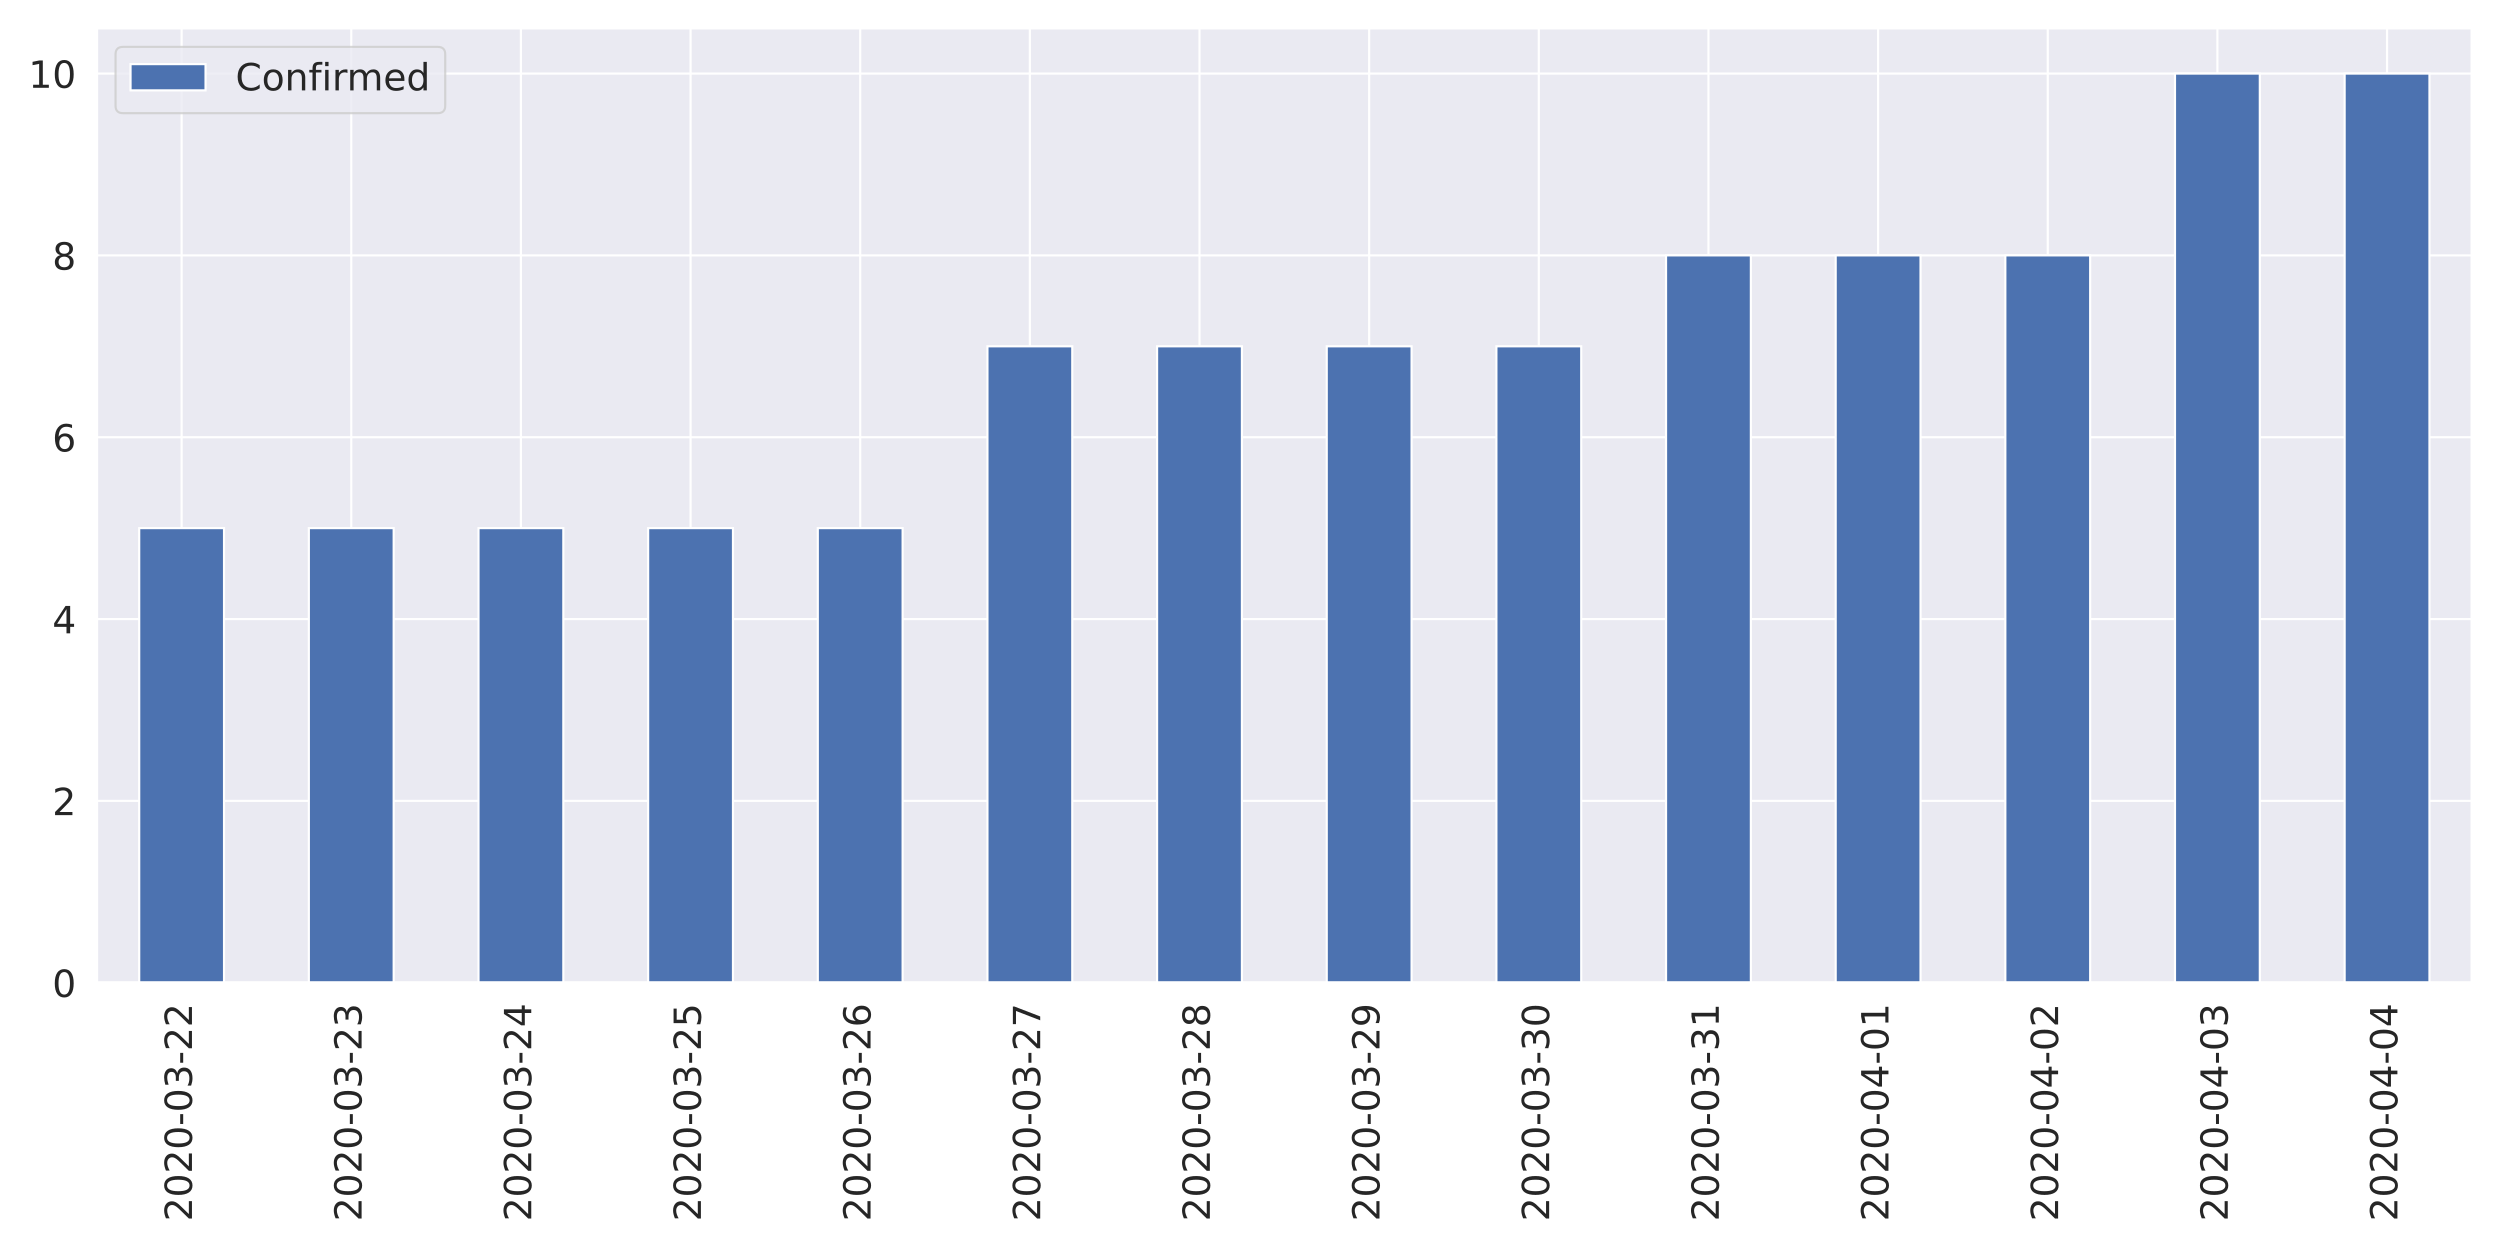
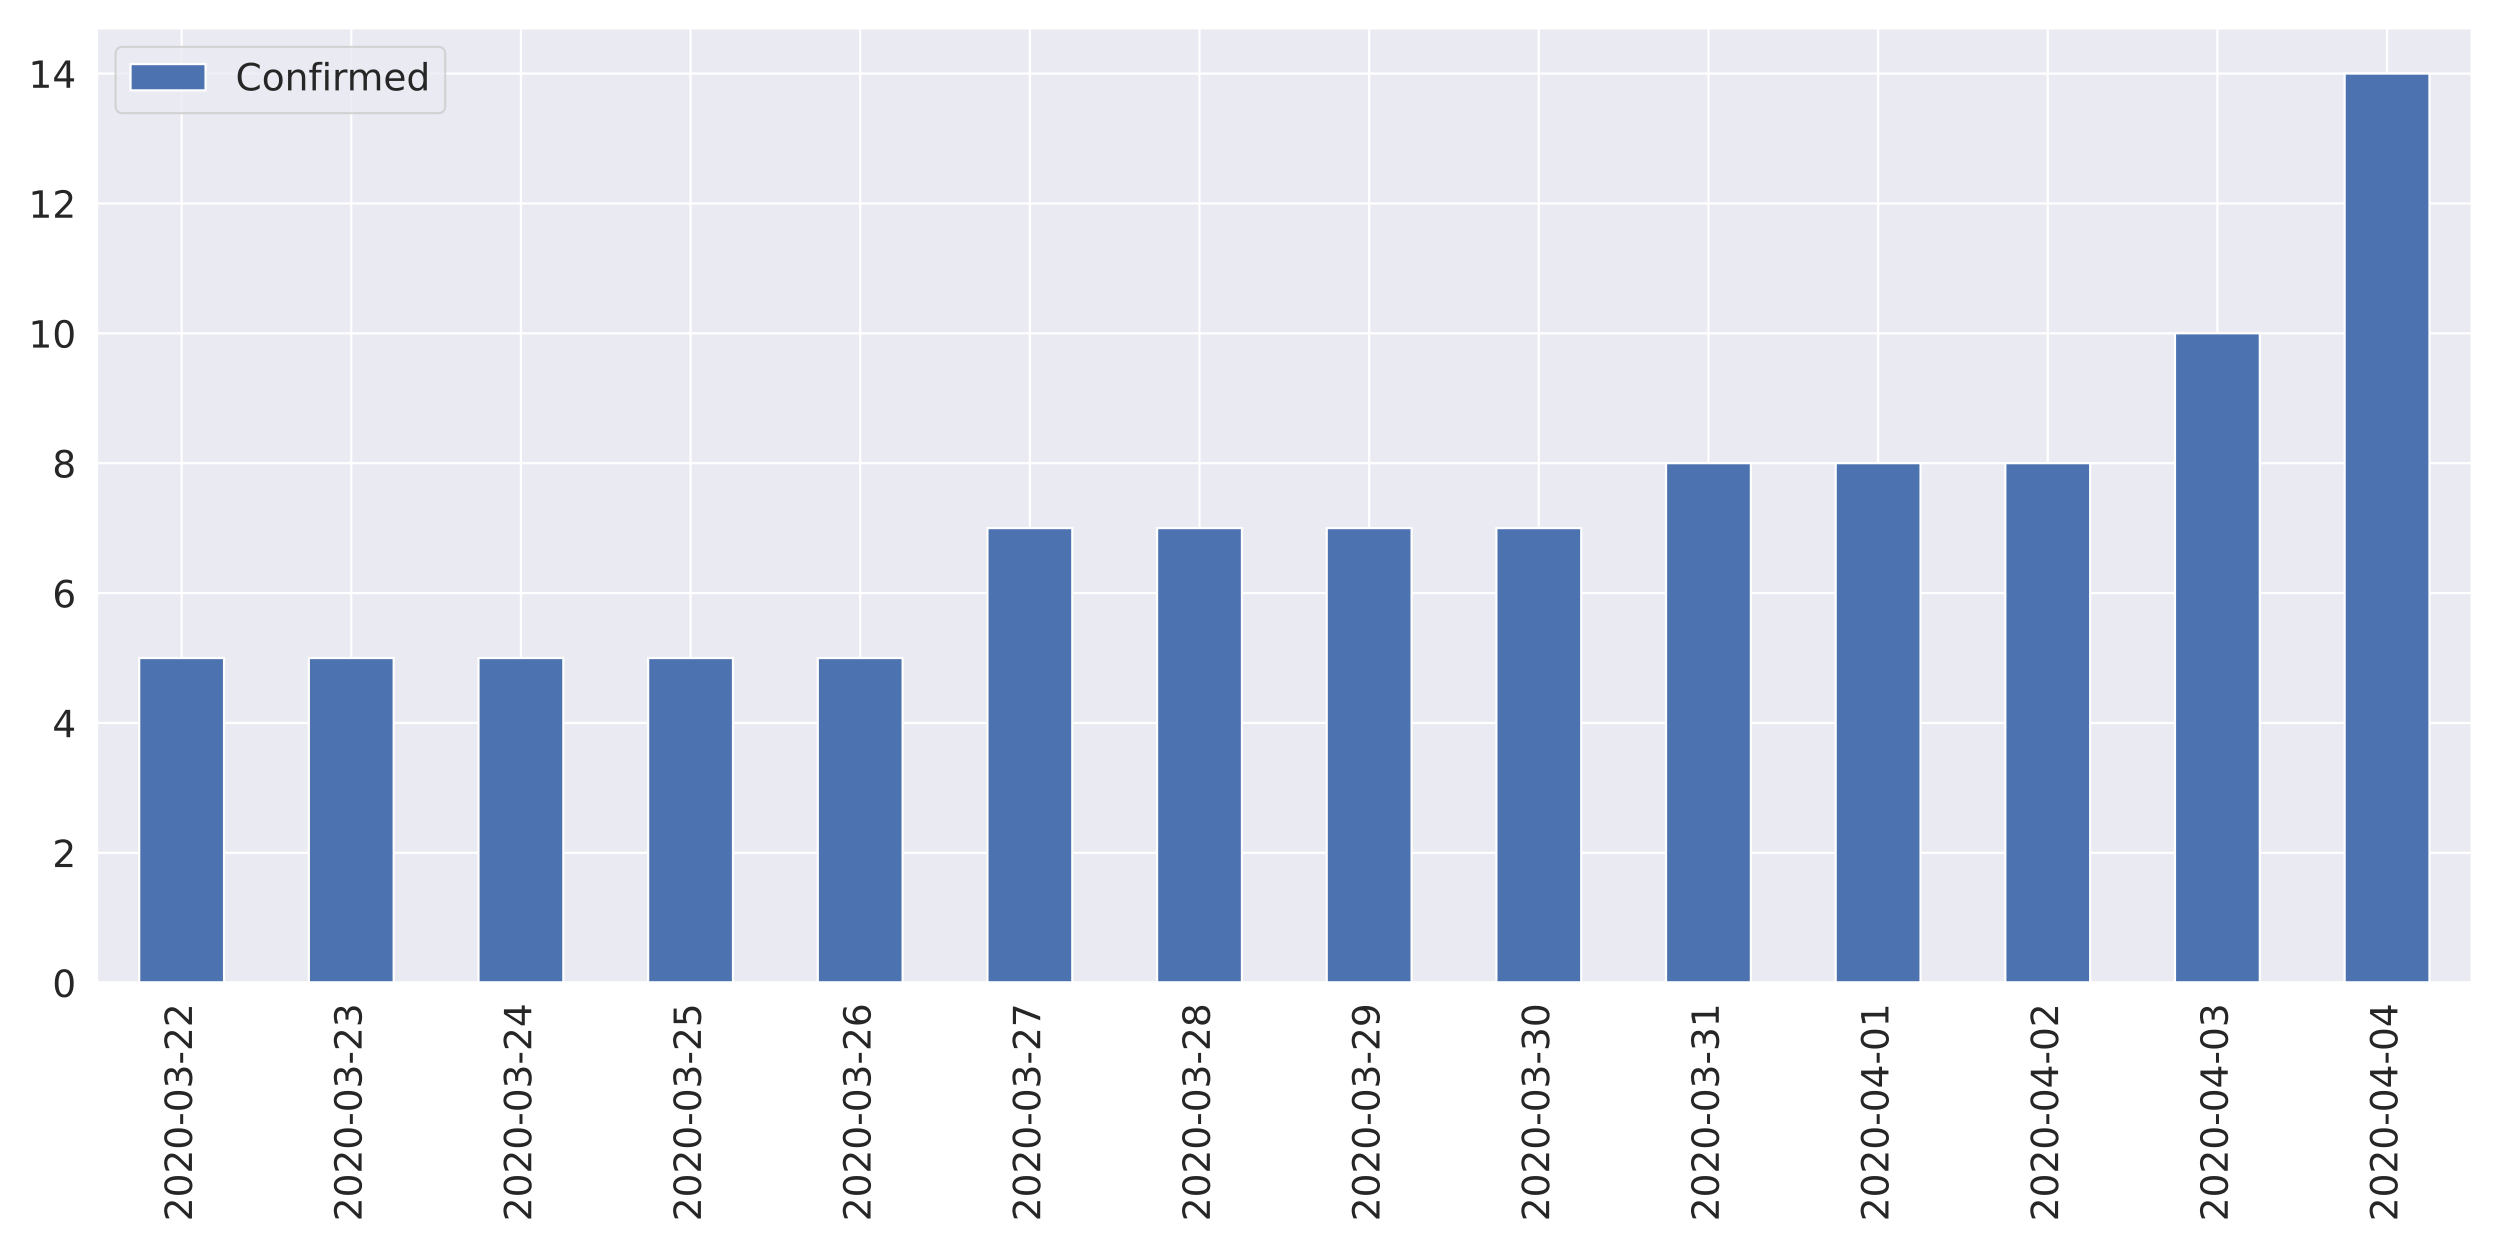
<svg xmlns="http://www.w3.org/2000/svg" xmlns:xlink="http://www.w3.org/1999/xlink" height="576pt" version="1.1" viewBox="0 0 1152 576" width="1152pt">
  <defs>
    <style type="text/css">
*{stroke-linecap:butt;stroke-linejoin:round;}
  </style>
  </defs>
  <g id="figure_1">
    <g id="patch_1">
      <path d="M 0 576  L 1152 576  L 1152 0  L 0 0  z " style="fill:#ffffff;" />
    </g>
    <g id="axes_1">
      <g id="patch_2">
        <path d="M 44.6 452.83  L 1139.04 452.83  L 1139.04 12.96  L 44.6 12.96  z " style="fill:#eaeaf2;" />
      </g>
      <g id="matplotlib.axis_1">
        <g id="xtick_1">
          <g id="line2d_1">
            <path clip-path="url(#pf73f8ee75b)" d="M 83.687 452.83  L 83.687 12.96  " style="fill:none;stroke:#ffffff;stroke-linecap:round;" />
          </g>
          <g id="text_1">
            <defs>
              <path d="M 19.188 8.297  L 53.609 8.297  L 53.609 0  L 7.328 0  L 7.328 8.297  Q 12.938 14.109 22.625 23.891  Q 32.328 33.688 34.812 36.531  Q 39.547 41.844 41.422 45.531  Q 43.312 49.219 43.312 52.781  Q 43.312 58.594 39.234 62.25  Q 35.156 65.922 28.609 65.922  Q 23.969 65.922 18.812 64.312  Q 13.672 62.703 7.812 59.422  L 7.812 69.391  Q 13.766 71.781 18.938 73  Q 24.125 74.219 28.422 74.219  Q 39.75 74.219 46.484 68.547  Q 53.219 62.891 53.219 53.422  Q 53.219 48.922 51.531 44.891  Q 49.859 40.875 45.406 35.406  Q 44.188 33.984 37.641 27.219  Q 31.109 20.453 19.188 8.297  z " id="DejaVuSans-50" />
              <path d="M 31.781 66.406  Q 24.172 66.406 20.328 58.906  Q 16.5 51.422 16.5 36.375  Q 16.5 21.391 20.328 13.891  Q 24.172 6.391 31.781 6.391  Q 39.453 6.391 43.281 13.891  Q 47.125 21.391 47.125 36.375  Q 47.125 51.422 43.281 58.906  Q 39.453 66.406 31.781 66.406  z M 31.781 74.219  Q 44.047 74.219 50.516 64.516  Q 56.984 54.828 56.984 36.375  Q 56.984 17.969 50.516 8.266  Q 44.047 -1.422 31.781 -1.422  Q 19.531 -1.422 13.062 8.266  Q 6.594 17.969 6.594 36.375  Q 6.594 54.828 13.062 64.516  Q 19.531 74.219 31.781 74.219  z " id="DejaVuSans-48" />
              <path d="M 4.891 31.391  L 31.203 31.391  L 31.203 23.391  L 4.891 23.391  z " id="DejaVuSans-45" />
              <path d="M 40.578 39.312  Q 47.656 37.797 51.625 33  Q 55.609 28.219 55.609 21.188  Q 55.609 10.406 48.188 4.484  Q 40.766 -1.422 27.094 -1.422  Q 22.516 -1.422 17.656 -0.516  Q 12.797 0.391 7.625 2.203  L 7.625 11.719  Q 11.719 9.328 16.594 8.109  Q 21.484 6.891 26.812 6.891  Q 36.078 6.891 40.938 10.547  Q 45.797 14.203 45.797 21.188  Q 45.797 27.641 41.281 31.266  Q 36.766 34.906 28.719 34.906  L 20.219 34.906  L 20.219 43.016  L 29.109 43.016  Q 36.375 43.016 40.234 45.922  Q 44.094 48.828 44.094 54.297  Q 44.094 59.906 40.109 62.906  Q 36.141 65.922 28.719 65.922  Q 24.656 65.922 20.016 65.031  Q 15.375 64.156 9.812 62.312  L 9.812 71.094  Q 15.438 72.656 20.344 73.438  Q 25.25 74.219 29.594 74.219  Q 40.828 74.219 47.359 69.109  Q 53.906 64.016 53.906 55.328  Q 53.906 49.266 50.438 45.094  Q 46.969 40.922 40.578 39.312  z " id="DejaVuSans-51" />
            </defs>
            <g style="fill:#262626;" transform="translate(88.45534 562.7538)rotate(-90)scale(0.1728 -0.1728)">
              <use xlink:href="#DejaVuSans-50" />
              <use x="63.623" xlink:href="#DejaVuSans-48" />
              <use x="127.246" xlink:href="#DejaVuSans-50" />
              <use x="190.869" xlink:href="#DejaVuSans-48" />
              <use x="254.492" xlink:href="#DejaVuSans-45" />
              <use x="290.576" xlink:href="#DejaVuSans-48" />
              <use x="354.199" xlink:href="#DejaVuSans-51" />
              <use x="417.822" xlink:href="#DejaVuSans-45" />
              <use x="453.906" xlink:href="#DejaVuSans-50" />
              <use x="517.529" xlink:href="#DejaVuSans-50" />
            </g>
          </g>
        </g>
        <g id="xtick_2">
          <g id="line2d_2">
            <path clip-path="url(#pf73f8ee75b)" d="M 161.861 452.83  L 161.861 12.96  " style="fill:none;stroke:#ffffff;stroke-linecap:round;" />
          </g>
          <g id="text_2">
            <g style="fill:#262626;" transform="translate(166.6296 562.7538)rotate(-90)scale(0.1728 -0.1728)">
              <use xlink:href="#DejaVuSans-50" />
              <use x="63.623" xlink:href="#DejaVuSans-48" />
              <use x="127.246" xlink:href="#DejaVuSans-50" />
              <use x="190.869" xlink:href="#DejaVuSans-48" />
              <use x="254.492" xlink:href="#DejaVuSans-45" />
              <use x="290.576" xlink:href="#DejaVuSans-48" />
              <use x="354.199" xlink:href="#DejaVuSans-51" />
              <use x="417.822" xlink:href="#DejaVuSans-45" />
              <use x="453.906" xlink:href="#DejaVuSans-50" />
              <use x="517.529" xlink:href="#DejaVuSans-51" />
            </g>
          </g>
        </g>
        <g id="xtick_3">
          <g id="line2d_3">
            <path clip-path="url(#pf73f8ee75b)" d="M 240.036 452.83  L 240.036 12.96  " style="fill:none;stroke:#ffffff;stroke-linecap:round;" />
          </g>
          <g id="text_3">
            <defs>
              <path d="M 37.797 64.312  L 12.891 25.391  L 37.797 25.391  z M 35.203 72.906  L 47.609 72.906  L 47.609 25.391  L 58.016 25.391  L 58.016 17.188  L 47.609 17.188  L 47.609 0  L 37.797 0  L 37.797 17.188  L 4.891 17.188  L 4.891 26.703  z " id="DejaVuSans-52" />
            </defs>
            <g style="fill:#262626;" transform="translate(244.8039 562.7538)rotate(-90)scale(0.1728 -0.1728)">
              <use xlink:href="#DejaVuSans-50" />
              <use x="63.623" xlink:href="#DejaVuSans-48" />
              <use x="127.246" xlink:href="#DejaVuSans-50" />
              <use x="190.869" xlink:href="#DejaVuSans-48" />
              <use x="254.492" xlink:href="#DejaVuSans-45" />
              <use x="290.576" xlink:href="#DejaVuSans-48" />
              <use x="354.199" xlink:href="#DejaVuSans-51" />
              <use x="417.822" xlink:href="#DejaVuSans-45" />
              <use x="453.906" xlink:href="#DejaVuSans-50" />
              <use x="517.529" xlink:href="#DejaVuSans-52" />
            </g>
          </g>
        </g>
        <g id="xtick_4">
          <g id="line2d_4">
            <path clip-path="url(#pf73f8ee75b)" d="M 318.21 452.83  L 318.21 12.96  " style="fill:none;stroke:#ffffff;stroke-linecap:round;" />
          </g>
          <g id="text_4">
            <defs>
              <path d="M 10.797 72.906  L 49.516 72.906  L 49.516 64.594  L 19.828 64.594  L 19.828 46.734  Q 21.969 47.469 24.109 47.828  Q 26.266 48.188 28.422 48.188  Q 40.625 48.188 47.75 41.5  Q 54.891 34.812 54.891 23.391  Q 54.891 11.625 47.562 5.094  Q 40.234 -1.422 26.906 -1.422  Q 22.312 -1.422 17.547 -0.641  Q 12.797 0.141 7.719 1.703  L 7.719 11.625  Q 12.109 9.234 16.797 8.062  Q 21.484 6.891 26.703 6.891  Q 35.156 6.891 40.078 11.328  Q 45.016 15.766 45.016 23.391  Q 45.016 31 40.078 35.438  Q 35.156 39.891 26.703 39.891  Q 22.75 39.891 18.812 39.016  Q 14.891 38.141 10.797 36.281  z " id="DejaVuSans-53" />
            </defs>
            <g style="fill:#262626;" transform="translate(322.9782 562.7538)rotate(-90)scale(0.1728 -0.1728)">
              <use xlink:href="#DejaVuSans-50" />
              <use x="63.623" xlink:href="#DejaVuSans-48" />
              <use x="127.246" xlink:href="#DejaVuSans-50" />
              <use x="190.869" xlink:href="#DejaVuSans-48" />
              <use x="254.492" xlink:href="#DejaVuSans-45" />
              <use x="290.576" xlink:href="#DejaVuSans-48" />
              <use x="354.199" xlink:href="#DejaVuSans-51" />
              <use x="417.822" xlink:href="#DejaVuSans-45" />
              <use x="453.906" xlink:href="#DejaVuSans-50" />
              <use x="517.529" xlink:href="#DejaVuSans-53" />
            </g>
          </g>
        </g>
        <g id="xtick_5">
          <g id="line2d_5">
            <path clip-path="url(#pf73f8ee75b)" d="M 396.384 452.83  L 396.384 12.96  " style="fill:none;stroke:#ffffff;stroke-linecap:round;" />
          </g>
          <g id="text_5">
            <defs>
              <path d="M 33.016 40.375  Q 26.375 40.375 22.484 35.828  Q 18.609 31.297 18.609 23.391  Q 18.609 15.531 22.484 10.953  Q 26.375 6.391 33.016 6.391  Q 39.656 6.391 43.531 10.953  Q 47.406 15.531 47.406 23.391  Q 47.406 31.297 43.531 35.828  Q 39.656 40.375 33.016 40.375  z M 52.594 71.297  L 52.594 62.312  Q 48.875 64.062 45.094 64.984  Q 41.312 65.922 37.594 65.922  Q 27.828 65.922 22.672 59.328  Q 17.531 52.734 16.797 39.406  Q 19.672 43.656 24.016 45.922  Q 28.375 48.188 33.594 48.188  Q 44.578 48.188 50.953 41.516  Q 57.328 34.859 57.328 23.391  Q 57.328 12.156 50.688 5.359  Q 44.047 -1.422 33.016 -1.422  Q 20.359 -1.422 13.672 8.266  Q 6.984 17.969 6.984 36.375  Q 6.984 53.656 15.188 63.938  Q 23.391 74.219 37.203 74.219  Q 40.922 74.219 44.703 73.484  Q 48.484 72.75 52.594 71.297  z " id="DejaVuSans-54" />
            </defs>
            <g style="fill:#262626;" transform="translate(401.1525 562.7538)rotate(-90)scale(0.1728 -0.1728)">
              <use xlink:href="#DejaVuSans-50" />
              <use x="63.623" xlink:href="#DejaVuSans-48" />
              <use x="127.246" xlink:href="#DejaVuSans-50" />
              <use x="190.869" xlink:href="#DejaVuSans-48" />
              <use x="254.492" xlink:href="#DejaVuSans-45" />
              <use x="290.576" xlink:href="#DejaVuSans-48" />
              <use x="354.199" xlink:href="#DejaVuSans-51" />
              <use x="417.822" xlink:href="#DejaVuSans-45" />
              <use x="453.906" xlink:href="#DejaVuSans-50" />
              <use x="517.529" xlink:href="#DejaVuSans-54" />
            </g>
          </g>
        </g>
        <g id="xtick_6">
          <g id="line2d_6">
            <path clip-path="url(#pf73f8ee75b)" d="M 474.559 452.83  L 474.559 12.96  " style="fill:none;stroke:#ffffff;stroke-linecap:round;" />
          </g>
          <g id="text_6">
            <defs>
              <path d="M 8.203 72.906  L 55.078 72.906  L 55.078 68.703  L 28.609 0  L 18.312 0  L 43.219 64.594  L 8.203 64.594  z " id="DejaVuSans-55" />
            </defs>
            <g style="fill:#262626;" transform="translate(479.3268 562.7538)rotate(-90)scale(0.1728 -0.1728)">
              <use xlink:href="#DejaVuSans-50" />
              <use x="63.623" xlink:href="#DejaVuSans-48" />
              <use x="127.246" xlink:href="#DejaVuSans-50" />
              <use x="190.869" xlink:href="#DejaVuSans-48" />
              <use x="254.492" xlink:href="#DejaVuSans-45" />
              <use x="290.576" xlink:href="#DejaVuSans-48" />
              <use x="354.199" xlink:href="#DejaVuSans-51" />
              <use x="417.822" xlink:href="#DejaVuSans-45" />
              <use x="453.906" xlink:href="#DejaVuSans-50" />
              <use x="517.529" xlink:href="#DejaVuSans-55" />
            </g>
          </g>
        </g>
        <g id="xtick_7">
          <g id="line2d_7">
            <path clip-path="url(#pf73f8ee75b)" d="M 552.733 452.83  L 552.733 12.96  " style="fill:none;stroke:#ffffff;stroke-linecap:round;" />
          </g>
          <g id="text_7">
            <defs>
              <path d="M 31.781 34.625  Q 24.75 34.625 20.719 30.859  Q 16.703 27.094 16.703 20.516  Q 16.703 13.922 20.719 10.156  Q 24.75 6.391 31.781 6.391  Q 38.812 6.391 42.859 10.172  Q 46.922 13.969 46.922 20.516  Q 46.922 27.094 42.891 30.859  Q 38.875 34.625 31.781 34.625  z M 21.922 38.812  Q 15.578 40.375 12.031 44.719  Q 8.5 49.078 8.5 55.328  Q 8.5 64.062 14.719 69.141  Q 20.953 74.219 31.781 74.219  Q 42.672 74.219 48.875 69.141  Q 55.078 64.062 55.078 55.328  Q 55.078 49.078 51.531 44.719  Q 48 40.375 41.703 38.812  Q 48.828 37.156 52.797 32.312  Q 56.781 27.484 56.781 20.516  Q 56.781 9.906 50.312 4.234  Q 43.844 -1.422 31.781 -1.422  Q 19.734 -1.422 13.25 4.234  Q 6.781 9.906 6.781 20.516  Q 6.781 27.484 10.781 32.312  Q 14.797 37.156 21.922 38.812  z M 18.312 54.391  Q 18.312 48.734 21.844 45.562  Q 25.391 42.391 31.781 42.391  Q 38.141 42.391 41.719 45.562  Q 45.312 48.734 45.312 54.391  Q 45.312 60.062 41.719 63.234  Q 38.141 66.406 31.781 66.406  Q 25.391 66.406 21.844 63.234  Q 18.312 60.062 18.312 54.391  z " id="DejaVuSans-56" />
            </defs>
            <g style="fill:#262626;" transform="translate(557.5011 562.7538)rotate(-90)scale(0.1728 -0.1728)">
              <use xlink:href="#DejaVuSans-50" />
              <use x="63.623" xlink:href="#DejaVuSans-48" />
              <use x="127.246" xlink:href="#DejaVuSans-50" />
              <use x="190.869" xlink:href="#DejaVuSans-48" />
              <use x="254.492" xlink:href="#DejaVuSans-45" />
              <use x="290.576" xlink:href="#DejaVuSans-48" />
              <use x="354.199" xlink:href="#DejaVuSans-51" />
              <use x="417.822" xlink:href="#DejaVuSans-45" />
              <use x="453.906" xlink:href="#DejaVuSans-50" />
              <use x="517.529" xlink:href="#DejaVuSans-56" />
            </g>
          </g>
        </g>
        <g id="xtick_8">
          <g id="line2d_8">
            <path clip-path="url(#pf73f8ee75b)" d="M 630.907 452.83  L 630.907 12.96  " style="fill:none;stroke:#ffffff;stroke-linecap:round;" />
          </g>
          <g id="text_8">
            <defs>
              <path d="M 10.984 1.516  L 10.984 10.5  Q 14.703 8.734 18.5 7.812  Q 22.312 6.891 25.984 6.891  Q 35.75 6.891 40.891 13.453  Q 46.047 20.016 46.781 33.406  Q 43.953 29.203 39.594 26.953  Q 35.25 24.703 29.984 24.703  Q 19.047 24.703 12.672 31.312  Q 6.297 37.938 6.297 49.422  Q 6.297 60.641 12.938 67.422  Q 19.578 74.219 30.609 74.219  Q 43.266 74.219 49.922 64.516  Q 56.594 54.828 56.594 36.375  Q 56.594 19.141 48.406 8.859  Q 40.234 -1.422 26.422 -1.422  Q 22.703 -1.422 18.891 -0.688  Q 15.094 0.047 10.984 1.516  z M 30.609 32.422  Q 37.25 32.422 41.125 36.953  Q 45.016 41.5 45.016 49.422  Q 45.016 57.281 41.125 61.844  Q 37.25 66.406 30.609 66.406  Q 23.969 66.406 20.094 61.844  Q 16.219 57.281 16.219 49.422  Q 16.219 41.5 20.094 36.953  Q 23.969 32.422 30.609 32.422  z " id="DejaVuSans-57" />
            </defs>
            <g style="fill:#262626;" transform="translate(635.6753 562.7538)rotate(-90)scale(0.1728 -0.1728)">
              <use xlink:href="#DejaVuSans-50" />
              <use x="63.623" xlink:href="#DejaVuSans-48" />
              <use x="127.246" xlink:href="#DejaVuSans-50" />
              <use x="190.869" xlink:href="#DejaVuSans-48" />
              <use x="254.492" xlink:href="#DejaVuSans-45" />
              <use x="290.576" xlink:href="#DejaVuSans-48" />
              <use x="354.199" xlink:href="#DejaVuSans-51" />
              <use x="417.822" xlink:href="#DejaVuSans-45" />
              <use x="453.906" xlink:href="#DejaVuSans-50" />
              <use x="517.529" xlink:href="#DejaVuSans-57" />
            </g>
          </g>
        </g>
        <g id="xtick_9">
          <g id="line2d_9">
            <path clip-path="url(#pf73f8ee75b)" d="M 709.081 452.83  L 709.081 12.96  " style="fill:none;stroke:#ffffff;stroke-linecap:round;" />
          </g>
          <g id="text_9">
            <g style="fill:#262626;" transform="translate(713.8496 562.7538)rotate(-90)scale(0.1728 -0.1728)">
              <use xlink:href="#DejaVuSans-50" />
              <use x="63.623" xlink:href="#DejaVuSans-48" />
              <use x="127.246" xlink:href="#DejaVuSans-50" />
              <use x="190.869" xlink:href="#DejaVuSans-48" />
              <use x="254.492" xlink:href="#DejaVuSans-45" />
              <use x="290.576" xlink:href="#DejaVuSans-48" />
              <use x="354.199" xlink:href="#DejaVuSans-51" />
              <use x="417.822" xlink:href="#DejaVuSans-45" />
              <use x="453.906" xlink:href="#DejaVuSans-51" />
              <use x="517.529" xlink:href="#DejaVuSans-48" />
            </g>
          </g>
        </g>
        <g id="xtick_10">
          <g id="line2d_10">
            <path clip-path="url(#pf73f8ee75b)" d="M 787.256 452.83  L 787.256 12.96  " style="fill:none;stroke:#ffffff;stroke-linecap:round;" />
          </g>
          <g id="text_10">
            <defs>
              <path d="M 12.406 8.297  L 28.516 8.297  L 28.516 63.922  L 10.984 60.406  L 10.984 69.391  L 28.422 72.906  L 38.281 72.906  L 38.281 8.297  L 54.391 8.297  L 54.391 0  L 12.406 0  z " id="DejaVuSans-49" />
            </defs>
            <g style="fill:#262626;" transform="translate(792.0239 562.7538)rotate(-90)scale(0.1728 -0.1728)">
              <use xlink:href="#DejaVuSans-50" />
              <use x="63.623" xlink:href="#DejaVuSans-48" />
              <use x="127.246" xlink:href="#DejaVuSans-50" />
              <use x="190.869" xlink:href="#DejaVuSans-48" />
              <use x="254.492" xlink:href="#DejaVuSans-45" />
              <use x="290.576" xlink:href="#DejaVuSans-48" />
              <use x="354.199" xlink:href="#DejaVuSans-51" />
              <use x="417.822" xlink:href="#DejaVuSans-45" />
              <use x="453.906" xlink:href="#DejaVuSans-51" />
              <use x="517.529" xlink:href="#DejaVuSans-49" />
            </g>
          </g>
        </g>
        <g id="xtick_11">
          <g id="line2d_11">
            <path clip-path="url(#pf73f8ee75b)" d="M 865.43 452.83  L 865.43 12.96  " style="fill:none;stroke:#ffffff;stroke-linecap:round;" />
          </g>
          <g id="text_11">
            <g style="fill:#262626;" transform="translate(870.1982 562.7538)rotate(-90)scale(0.1728 -0.1728)">
              <use xlink:href="#DejaVuSans-50" />
              <use x="63.623" xlink:href="#DejaVuSans-48" />
              <use x="127.246" xlink:href="#DejaVuSans-50" />
              <use x="190.869" xlink:href="#DejaVuSans-48" />
              <use x="254.492" xlink:href="#DejaVuSans-45" />
              <use x="290.576" xlink:href="#DejaVuSans-48" />
              <use x="354.199" xlink:href="#DejaVuSans-52" />
              <use x="417.822" xlink:href="#DejaVuSans-45" />
              <use x="453.906" xlink:href="#DejaVuSans-48" />
              <use x="517.529" xlink:href="#DejaVuSans-49" />
            </g>
          </g>
        </g>
        <g id="xtick_12">
          <g id="line2d_12">
            <path clip-path="url(#pf73f8ee75b)" d="M 943.604 452.83  L 943.604 12.96  " style="fill:none;stroke:#ffffff;stroke-linecap:round;" />
          </g>
          <g id="text_12">
            <g style="fill:#262626;" transform="translate(948.3725 562.7538)rotate(-90)scale(0.1728 -0.1728)">
              <use xlink:href="#DejaVuSans-50" />
              <use x="63.623" xlink:href="#DejaVuSans-48" />
              <use x="127.246" xlink:href="#DejaVuSans-50" />
              <use x="190.869" xlink:href="#DejaVuSans-48" />
              <use x="254.492" xlink:href="#DejaVuSans-45" />
              <use x="290.576" xlink:href="#DejaVuSans-48" />
              <use x="354.199" xlink:href="#DejaVuSans-52" />
              <use x="417.822" xlink:href="#DejaVuSans-45" />
              <use x="453.906" xlink:href="#DejaVuSans-48" />
              <use x="517.529" xlink:href="#DejaVuSans-50" />
            </g>
          </g>
        </g>
        <g id="xtick_13">
          <g id="line2d_13">
            <path clip-path="url(#pf73f8ee75b)" d="M 1021.779 452.83  L 1021.779 12.96  " style="fill:none;stroke:#ffffff;stroke-linecap:round;" />
          </g>
          <g id="text_13">
            <g style="fill:#262626;" transform="translate(1026.547 562.7538)rotate(-90)scale(0.1728 -0.1728)">
              <use xlink:href="#DejaVuSans-50" />
              <use x="63.623" xlink:href="#DejaVuSans-48" />
              <use x="127.246" xlink:href="#DejaVuSans-50" />
              <use x="190.869" xlink:href="#DejaVuSans-48" />
              <use x="254.492" xlink:href="#DejaVuSans-45" />
              <use x="290.576" xlink:href="#DejaVuSans-48" />
              <use x="354.199" xlink:href="#DejaVuSans-52" />
              <use x="417.822" xlink:href="#DejaVuSans-45" />
              <use x="453.906" xlink:href="#DejaVuSans-48" />
              <use x="517.529" xlink:href="#DejaVuSans-51" />
            </g>
          </g>
        </g>
        <g id="xtick_14">
          <g id="line2d_14">
            <path clip-path="url(#pf73f8ee75b)" d="M 1099.953 452.83  L 1099.953 12.96  " style="fill:none;stroke:#ffffff;stroke-linecap:round;" />
          </g>
          <g id="text_14">
            <g style="fill:#262626;" transform="translate(1104.721 562.7538)rotate(-90)scale(0.1728 -0.1728)">
              <use xlink:href="#DejaVuSans-50" />
              <use x="63.623" xlink:href="#DejaVuSans-48" />
              <use x="127.246" xlink:href="#DejaVuSans-50" />
              <use x="190.869" xlink:href="#DejaVuSans-48" />
              <use x="254.492" xlink:href="#DejaVuSans-45" />
              <use x="290.576" xlink:href="#DejaVuSans-48" />
              <use x="354.199" xlink:href="#DejaVuSans-52" />
              <use x="417.822" xlink:href="#DejaVuSans-45" />
              <use x="453.906" xlink:href="#DejaVuSans-48" />
              <use x="517.529" xlink:href="#DejaVuSans-52" />
            </g>
          </g>
        </g>
      </g>
      <g id="matplotlib.axis_2">
        <g id="ytick_1">
          <g id="line2d_15">
            <path clip-path="url(#pf73f8ee75b)" d="M 44.6 452.83  L 1139.04 452.83  " style="fill:none;stroke:#ffffff;stroke-linecap:round;" />
          </g>
          <g id="text_15">
            <g style="fill:#262626;" transform="translate(24.1056 459.3951)scale(0.1728 -0.1728)">
              <use xlink:href="#DejaVuSans-48" />
            </g>
          </g>
        </g>
        <g id="ytick_2">
          <g id="line2d_16">
-             <path clip-path="url(#pf73f8ee75b)" d="M 44.6 369.045  L 1139.04 369.045  " style="fill:none;stroke:#ffffff;stroke-linecap:round;" />
+             <path clip-path="url(#pf73f8ee75b)" d="M 44.6 392.984  L 1139.04 392.984  " style="fill:none;stroke:#ffffff;stroke-linecap:round;" />
          </g>
          <g id="text_16">
-             <g style="fill:#262626;" transform="translate(24.1056 375.6103)scale(0.1728 -0.1728)">
+             <g style="fill:#262626;" transform="translate(24.1056 399.5488)scale(0.1728 -0.1728)">
              <use xlink:href="#DejaVuSans-50" />
            </g>
          </g>
        </g>
        <g id="ytick_3">
          <g id="line2d_17">
-             <path clip-path="url(#pf73f8ee75b)" d="M 44.6 285.26  L 1139.04 285.26  " style="fill:none;stroke:#ffffff;stroke-linecap:round;" />
+             <path clip-path="url(#pf73f8ee75b)" d="M 44.6 333.137  L 1139.04 333.137  " style="fill:none;stroke:#ffffff;stroke-linecap:round;" />
          </g>
          <g id="text_17">
-             <g style="fill:#262626;" transform="translate(24.1056 291.8255)scale(0.1728 -0.1728)">
+             <g style="fill:#262626;" transform="translate(24.1056 339.7025)scale(0.1728 -0.1728)">
              <use xlink:href="#DejaVuSans-52" />
            </g>
          </g>
        </g>
        <g id="ytick_4">
          <g id="line2d_18">
-             <path clip-path="url(#pf73f8ee75b)" d="M 44.6 201.476  L 1139.04 201.476  " style="fill:none;stroke:#ffffff;stroke-linecap:round;" />
+             <path clip-path="url(#pf73f8ee75b)" d="M 44.6 273.291  L 1139.04 273.291  " style="fill:none;stroke:#ffffff;stroke-linecap:round;" />
          </g>
          <g id="text_18">
-             <g style="fill:#262626;" transform="translate(24.1056 208.0408)scale(0.1728 -0.1728)">
+             <g style="fill:#262626;" transform="translate(24.1056 279.8563)scale(0.1728 -0.1728)">
              <use xlink:href="#DejaVuSans-54" />
            </g>
          </g>
        </g>
        <g id="ytick_5">
          <g id="line2d_19">
-             <path clip-path="url(#pf73f8ee75b)" d="M 44.6 117.691  L 1139.04 117.691  " style="fill:none;stroke:#ffffff;stroke-linecap:round;" />
+             <path clip-path="url(#pf73f8ee75b)" d="M 44.6 213.445  L 1139.04 213.445  " style="fill:none;stroke:#ffffff;stroke-linecap:round;" />
          </g>
          <g id="text_19">
-             <g style="fill:#262626;" transform="translate(24.1056 124.256)scale(0.1728 -0.1728)">
+             <g style="fill:#262626;" transform="translate(24.1056 220.01)scale(0.1728 -0.1728)">
              <use xlink:href="#DejaVuSans-56" />
            </g>
          </g>
        </g>
        <g id="ytick_6">
          <g id="line2d_20">
+             <path clip-path="url(#pf73f8ee75b)" d="M 44.6 153.599  L 1139.04 153.599  " style="fill:none;stroke:#ffffff;stroke-linecap:round;" />
+           </g>
+           <g id="text_20">
+             <g style="fill:#262626;" transform="translate(13.1112 160.1638)scale(0.1728 -0.1728)">
+               <use xlink:href="#DejaVuSans-49" />
+               <use x="63.623" xlink:href="#DejaVuSans-48" />
+             </g>
+           </g>
+         </g>
+         <g id="ytick_7">
+           <g id="line2d_21">
+             <path clip-path="url(#pf73f8ee75b)" d="M 44.6 93.752  L 1139.04 93.752  " style="fill:none;stroke:#ffffff;stroke-linecap:round;" />
+           </g>
+           <g id="text_21">
+             <g style="fill:#262626;" transform="translate(13.1112 100.3175)scale(0.1728 -0.1728)">
+               <use xlink:href="#DejaVuSans-49" />
+               <use x="63.623" xlink:href="#DejaVuSans-50" />
+             </g>
+           </g>
+         </g>
+         <g id="ytick_8">
+           <g id="line2d_22">
            <path clip-path="url(#pf73f8ee75b)" d="M 44.6 33.906  L 1139.04 33.906  " style="fill:none;stroke:#ffffff;stroke-linecap:round;" />
          </g>
-           <g id="text_20">
+           <g id="text_22">
            <g style="fill:#262626;" transform="translate(13.1112 40.47124)scale(0.1728 -0.1728)">
              <use xlink:href="#DejaVuSans-49" />
-               <use x="63.623" xlink:href="#DejaVuSans-48" />
+               <use x="63.623" xlink:href="#DejaVuSans-52" />
            </g>
          </g>
        </g>
      </g>
      <g id="patch_3">
-         <path clip-path="url(#pf73f8ee75b)" d="M 64.144 452.83  L 103.231 452.83  L 103.231 243.368  L 64.144 243.368  z " style="fill:#4c72b0;stroke:#ffffff;stroke-linejoin:miter;" />
+         <path clip-path="url(#pf73f8ee75b)" d="M 64.144 452.83  L 103.231 452.83  L 103.231 303.214  L 64.144 303.214  z " style="fill:#4c72b0;stroke:#ffffff;stroke-linejoin:miter;" />
      </g>
      <g id="patch_4">
-         <path clip-path="url(#pf73f8ee75b)" d="M 142.318 452.83  L 181.405 452.83  L 181.405 243.368  L 142.318 243.368  z " style="fill:#4c72b0;stroke:#ffffff;stroke-linejoin:miter;" />
+         <path clip-path="url(#pf73f8ee75b)" d="M 142.318 452.83  L 181.405 452.83  L 181.405 303.214  L 142.318 303.214  z " style="fill:#4c72b0;stroke:#ffffff;stroke-linejoin:miter;" />
      </g>
      <g id="patch_5">
-         <path clip-path="url(#pf73f8ee75b)" d="M 220.492 452.83  L 259.579 452.83  L 259.579 243.368  L 220.492 243.368  z " style="fill:#4c72b0;stroke:#ffffff;stroke-linejoin:miter;" />
+         <path clip-path="url(#pf73f8ee75b)" d="M 220.492 452.83  L 259.579 452.83  L 259.579 303.214  L 220.492 303.214  z " style="fill:#4c72b0;stroke:#ffffff;stroke-linejoin:miter;" />
      </g>
      <g id="patch_6">
-         <path clip-path="url(#pf73f8ee75b)" d="M 298.666 452.83  L 337.754 452.83  L 337.754 243.368  L 298.666 243.368  z " style="fill:#4c72b0;stroke:#ffffff;stroke-linejoin:miter;" />
+         <path clip-path="url(#pf73f8ee75b)" d="M 298.666 452.83  L 337.754 452.83  L 337.754 303.214  L 298.666 303.214  z " style="fill:#4c72b0;stroke:#ffffff;stroke-linejoin:miter;" />
      </g>
      <g id="patch_7">
-         <path clip-path="url(#pf73f8ee75b)" d="M 376.841 452.83  L 415.928 452.83  L 415.928 243.368  L 376.841 243.368  z " style="fill:#4c72b0;stroke:#ffffff;stroke-linejoin:miter;" />
+         <path clip-path="url(#pf73f8ee75b)" d="M 376.841 452.83  L 415.928 452.83  L 415.928 303.214  L 376.841 303.214  z " style="fill:#4c72b0;stroke:#ffffff;stroke-linejoin:miter;" />
      </g>
      <g id="patch_8">
-         <path clip-path="url(#pf73f8ee75b)" d="M 455.015 452.83  L 494.102 452.83  L 494.102 159.583  L 455.015 159.583  z " style="fill:#4c72b0;stroke:#ffffff;stroke-linejoin:miter;" />
+         <path clip-path="url(#pf73f8ee75b)" d="M 455.015 452.83  L 494.102 452.83  L 494.102 243.368  L 455.015 243.368  z " style="fill:#4c72b0;stroke:#ffffff;stroke-linejoin:miter;" />
      </g>
      <g id="patch_9">
-         <path clip-path="url(#pf73f8ee75b)" d="M 533.189 452.83  L 572.276 452.83  L 572.276 159.583  L 533.189 159.583  z " style="fill:#4c72b0;stroke:#ffffff;stroke-linejoin:miter;" />
+         <path clip-path="url(#pf73f8ee75b)" d="M 533.189 452.83  L 572.276 452.83  L 572.276 243.368  L 533.189 243.368  z " style="fill:#4c72b0;stroke:#ffffff;stroke-linejoin:miter;" />
      </g>
      <g id="patch_10">
-         <path clip-path="url(#pf73f8ee75b)" d="M 611.364 452.83  L 650.451 452.83  L 650.451 159.583  L 611.364 159.583  z " style="fill:#4c72b0;stroke:#ffffff;stroke-linejoin:miter;" />
+         <path clip-path="url(#pf73f8ee75b)" d="M 611.364 452.83  L 650.451 452.83  L 650.451 243.368  L 611.364 243.368  z " style="fill:#4c72b0;stroke:#ffffff;stroke-linejoin:miter;" />
      </g>
      <g id="patch_11">
-         <path clip-path="url(#pf73f8ee75b)" d="M 689.538 452.83  L 728.625 452.83  L 728.625 159.583  L 689.538 159.583  z " style="fill:#4c72b0;stroke:#ffffff;stroke-linejoin:miter;" />
+         <path clip-path="url(#pf73f8ee75b)" d="M 689.538 452.83  L 728.625 452.83  L 728.625 243.368  L 689.538 243.368  z " style="fill:#4c72b0;stroke:#ffffff;stroke-linejoin:miter;" />
      </g>
      <g id="patch_12">
-         <path clip-path="url(#pf73f8ee75b)" d="M 767.712 452.83  L 806.799 452.83  L 806.799 117.691  L 767.712 117.691  z " style="fill:#4c72b0;stroke:#ffffff;stroke-linejoin:miter;" />
+         <path clip-path="url(#pf73f8ee75b)" d="M 767.712 452.83  L 806.799 452.83  L 806.799 213.445  L 767.712 213.445  z " style="fill:#4c72b0;stroke:#ffffff;stroke-linejoin:miter;" />
      </g>
      <g id="patch_13">
-         <path clip-path="url(#pf73f8ee75b)" d="M 845.886 452.83  L 884.974 452.83  L 884.974 117.691  L 845.886 117.691  z " style="fill:#4c72b0;stroke:#ffffff;stroke-linejoin:miter;" />
+         <path clip-path="url(#pf73f8ee75b)" d="M 845.886 452.83  L 884.974 452.83  L 884.974 213.445  L 845.886 213.445  z " style="fill:#4c72b0;stroke:#ffffff;stroke-linejoin:miter;" />
      </g>
      <g id="patch_14">
-         <path clip-path="url(#pf73f8ee75b)" d="M 924.061 452.83  L 963.148 452.83  L 963.148 117.691  L 924.061 117.691  z " style="fill:#4c72b0;stroke:#ffffff;stroke-linejoin:miter;" />
+         <path clip-path="url(#pf73f8ee75b)" d="M 924.061 452.83  L 963.148 452.83  L 963.148 213.445  L 924.061 213.445  z " style="fill:#4c72b0;stroke:#ffffff;stroke-linejoin:miter;" />
      </g>
      <g id="patch_15">
-         <path clip-path="url(#pf73f8ee75b)" d="M 1002.235 452.83  L 1041.322 452.83  L 1041.322 33.906  L 1002.235 33.906  z " style="fill:#4c72b0;stroke:#ffffff;stroke-linejoin:miter;" />
+         <path clip-path="url(#pf73f8ee75b)" d="M 1002.235 452.83  L 1041.322 452.83  L 1041.322 153.599  L 1002.235 153.599  z " style="fill:#4c72b0;stroke:#ffffff;stroke-linejoin:miter;" />
      </g>
      <g id="patch_16">
        <path clip-path="url(#pf73f8ee75b)" d="M 1080.409 452.83  L 1119.496 452.83  L 1119.496 33.906  L 1080.409 33.906  z " style="fill:#4c72b0;stroke:#ffffff;stroke-linejoin:miter;" />
      </g>
      <g id="patch_17">
        <path d="M 44.6 452.83  L 44.6 12.96  " style="fill:none;stroke:#ffffff;stroke-linecap:square;stroke-linejoin:miter;stroke-width:1.25;" />
      </g>
      <g id="patch_18">
        <path d="M 1139.04 452.83  L 1139.04 12.96  " style="fill:none;stroke:#ffffff;stroke-linecap:square;stroke-linejoin:miter;stroke-width:1.25;" />
      </g>
      <g id="patch_19">
        <path d="M 44.6 452.83  L 1139.04 452.83  " style="fill:none;stroke:#ffffff;stroke-linecap:square;stroke-linejoin:miter;stroke-width:1.25;" />
      </g>
      <g id="patch_20">
        <path d="M 44.6 12.96  L 1139.04 12.96  " style="fill:none;stroke:#ffffff;stroke-linecap:square;stroke-linejoin:miter;stroke-width:1.25;" />
      </g>
      <g id="legend_1">
        <g id="patch_21">
          <path d="M 56.696 52.148  L 201.702 52.148  Q 205.158 52.148 205.158 48.692  L 205.158 25.056  Q 205.158 21.6 201.702 21.6  L 56.696 21.6  Q 53.24 21.6 53.24 25.056  L 53.24 48.692  Q 53.24 52.148 56.696 52.148  z " style="fill:#eaeaf2;opacity:0.8;stroke:#cccccc;stroke-linejoin:miter;" />
        </g>
        <g id="patch_22">
          <path d="M 60.152 41.642  L 94.712 41.642  L 94.712 29.546  L 60.152 29.546  z " style="fill:#4c72b0;stroke:#ffffff;stroke-linejoin:miter;" />
        </g>
-         <g id="text_21">
+         <g id="text_23">
          <defs>
            <path d="M 64.406 67.281  L 64.406 56.891  Q 59.422 61.531 53.781 63.812  Q 48.141 66.109 41.797 66.109  Q 29.297 66.109 22.656 58.469  Q 16.016 50.828 16.016 36.375  Q 16.016 21.969 22.656 14.328  Q 29.297 6.688 41.797 6.688  Q 48.141 6.688 53.781 8.984  Q 59.422 11.281 64.406 15.922  L 64.406 5.609  Q 59.234 2.094 53.438 0.328  Q 47.656 -1.422 41.219 -1.422  Q 24.656 -1.422 15.125 8.703  Q 5.609 18.844 5.609 36.375  Q 5.609 53.953 15.125 64.078  Q 24.656 74.219 41.219 74.219  Q 47.75 74.219 53.531 72.484  Q 59.328 70.75 64.406 67.281  z " id="DejaVuSans-67" />
            <path d="M 30.609 48.391  Q 23.391 48.391 19.188 42.75  Q 14.984 37.109 14.984 27.297  Q 14.984 17.484 19.156 11.844  Q 23.344 6.203 30.609 6.203  Q 37.797 6.203 41.984 11.859  Q 46.188 17.531 46.188 27.297  Q 46.188 37.016 41.984 42.703  Q 37.797 48.391 30.609 48.391  z M 30.609 56  Q 42.328 56 49.016 48.375  Q 55.719 40.766 55.719 27.297  Q 55.719 13.875 49.016 6.219  Q 42.328 -1.422 30.609 -1.422  Q 18.844 -1.422 12.172 6.219  Q 5.516 13.875 5.516 27.297  Q 5.516 40.766 12.172 48.375  Q 18.844 56 30.609 56  z " id="DejaVuSans-111" />
            <path d="M 54.891 33.016  L 54.891 0  L 45.906 0  L 45.906 32.719  Q 45.906 40.484 42.875 44.328  Q 39.844 48.188 33.797 48.188  Q 26.516 48.188 22.312 43.547  Q 18.109 38.922 18.109 30.906  L 18.109 0  L 9.078 0  L 9.078 54.688  L 18.109 54.688  L 18.109 46.188  Q 21.344 51.125 25.703 53.562  Q 30.078 56 35.797 56  Q 45.219 56 50.047 50.172  Q 54.891 44.344 54.891 33.016  z " id="DejaVuSans-110" />
            <path d="M 37.109 75.984  L 37.109 68.5  L 28.516 68.5  Q 23.688 68.5 21.797 66.547  Q 19.922 64.594 19.922 59.516  L 19.922 54.688  L 34.719 54.688  L 34.719 47.703  L 19.922 47.703  L 19.922 0  L 10.891 0  L 10.891 47.703  L 2.297 47.703  L 2.297 54.688  L 10.891 54.688  L 10.891 58.5  Q 10.891 67.625 15.141 71.797  Q 19.391 75.984 28.609 75.984  z " id="DejaVuSans-102" />
            <path d="M 9.422 54.688  L 18.406 54.688  L 18.406 0  L 9.422 0  z M 9.422 75.984  L 18.406 75.984  L 18.406 64.594  L 9.422 64.594  z " id="DejaVuSans-105" />
            <path d="M 41.109 46.297  Q 39.594 47.172 37.812 47.578  Q 36.031 48 33.891 48  Q 26.266 48 22.188 43.047  Q 18.109 38.094 18.109 28.812  L 18.109 0  L 9.078 0  L 9.078 54.688  L 18.109 54.688  L 18.109 46.188  Q 20.953 51.172 25.484 53.578  Q 30.031 56 36.531 56  Q 37.453 56 38.578 55.875  Q 39.703 55.766 41.062 55.516  z " id="DejaVuSans-114" />
            <path d="M 52 44.188  Q 55.375 50.25 60.062 53.125  Q 64.75 56 71.094 56  Q 79.641 56 84.281 50.016  Q 88.922 44.047 88.922 33.016  L 88.922 0  L 79.891 0  L 79.891 32.719  Q 79.891 40.578 77.094 44.375  Q 74.312 48.188 68.609 48.188  Q 61.625 48.188 57.562 43.547  Q 53.516 38.922 53.516 30.906  L 53.516 0  L 44.484 0  L 44.484 32.719  Q 44.484 40.625 41.703 44.406  Q 38.922 48.188 33.109 48.188  Q 26.219 48.188 22.156 43.531  Q 18.109 38.875 18.109 30.906  L 18.109 0  L 9.078 0  L 9.078 54.688  L 18.109 54.688  L 18.109 46.188  Q 21.188 51.219 25.484 53.609  Q 29.781 56 35.688 56  Q 41.656 56 45.828 52.969  Q 50 49.953 52 44.188  z " id="DejaVuSans-109" />
            <path d="M 56.203 29.594  L 56.203 25.203  L 14.891 25.203  Q 15.484 15.922 20.484 11.062  Q 25.484 6.203 34.422 6.203  Q 39.594 6.203 44.453 7.469  Q 49.312 8.734 54.109 11.281  L 54.109 2.781  Q 49.266 0.734 44.188 -0.344  Q 39.109 -1.422 33.891 -1.422  Q 20.797 -1.422 13.156 6.188  Q 5.516 13.812 5.516 26.812  Q 5.516 40.234 12.766 48.109  Q 20.016 56 32.328 56  Q 43.359 56 49.781 48.891  Q 56.203 41.797 56.203 29.594  z M 47.219 32.234  Q 47.125 39.594 43.094 43.984  Q 39.062 48.391 32.422 48.391  Q 24.906 48.391 20.391 44.141  Q 15.875 39.891 15.188 32.172  z " id="DejaVuSans-101" />
            <path d="M 45.406 46.391  L 45.406 75.984  L 54.391 75.984  L 54.391 0  L 45.406 0  L 45.406 8.203  Q 42.578 3.328 38.25 0.953  Q 33.938 -1.422 27.875 -1.422  Q 17.969 -1.422 11.734 6.484  Q 5.516 14.406 5.516 27.297  Q 5.516 40.188 11.734 48.094  Q 17.969 56 27.875 56  Q 33.938 56 38.25 53.625  Q 42.578 51.266 45.406 46.391  z M 14.797 27.297  Q 14.797 17.391 18.875 11.75  Q 22.953 6.109 30.078 6.109  Q 37.203 6.109 41.297 11.75  Q 45.406 17.391 45.406 27.297  Q 45.406 37.203 41.297 42.844  Q 37.203 48.484 30.078 48.484  Q 22.953 48.484 18.875 42.844  Q 14.797 37.203 14.797 27.297  z " id="DejaVuSans-100" />
          </defs>
          <g style="fill:#262626;" transform="translate(108.536 41.6421)scale(0.1728 -0.1728)">
            <use xlink:href="#DejaVuSans-67" />
            <use x="69.824" xlink:href="#DejaVuSans-111" />
            <use x="131.006" xlink:href="#DejaVuSans-110" />
            <use x="194.385" xlink:href="#DejaVuSans-102" />
            <use x="229.59" xlink:href="#DejaVuSans-105" />
            <use x="257.373" xlink:href="#DejaVuSans-114" />
            <use x="296.736" xlink:href="#DejaVuSans-109" />
            <use x="394.148" xlink:href="#DejaVuSans-101" />
            <use x="455.672" xlink:href="#DejaVuSans-100" />
          </g>
        </g>
      </g>
    </g>
  </g>
  <defs>
    <clipPath id="pf73f8ee75b">
      <rect height="439.87" width="1094.44" x="44.6" y="12.96" />
    </clipPath>
  </defs>
</svg>
